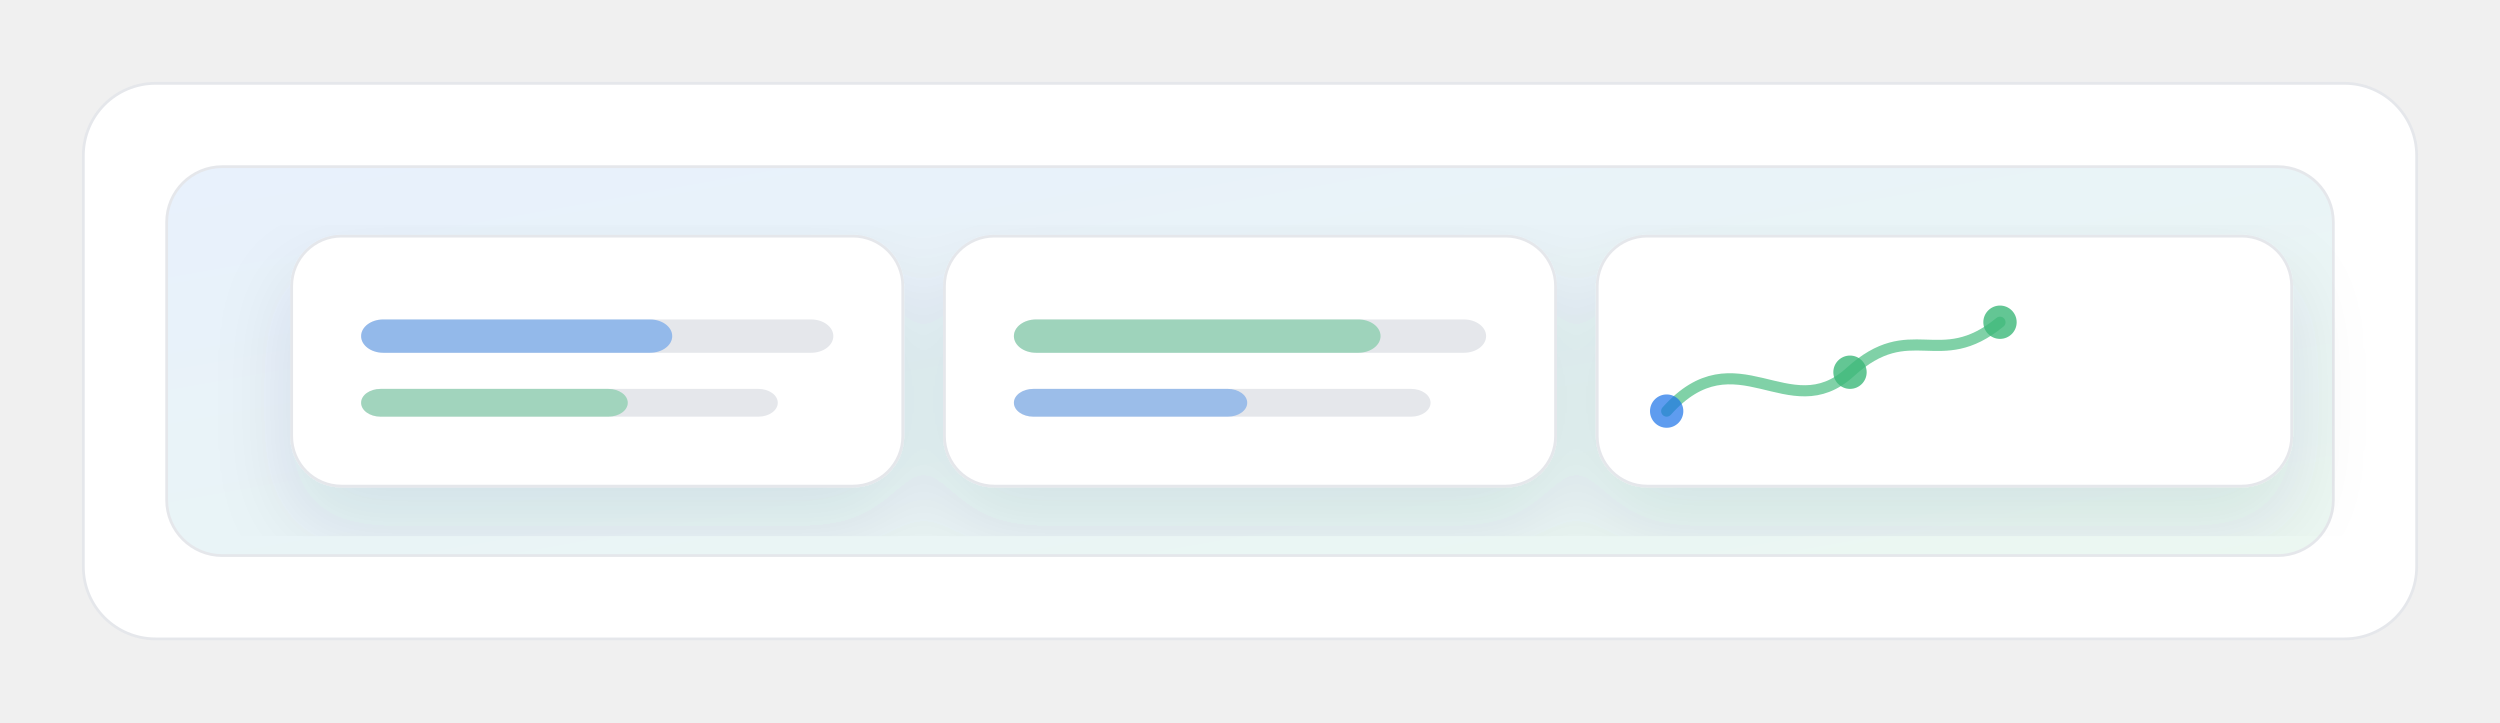
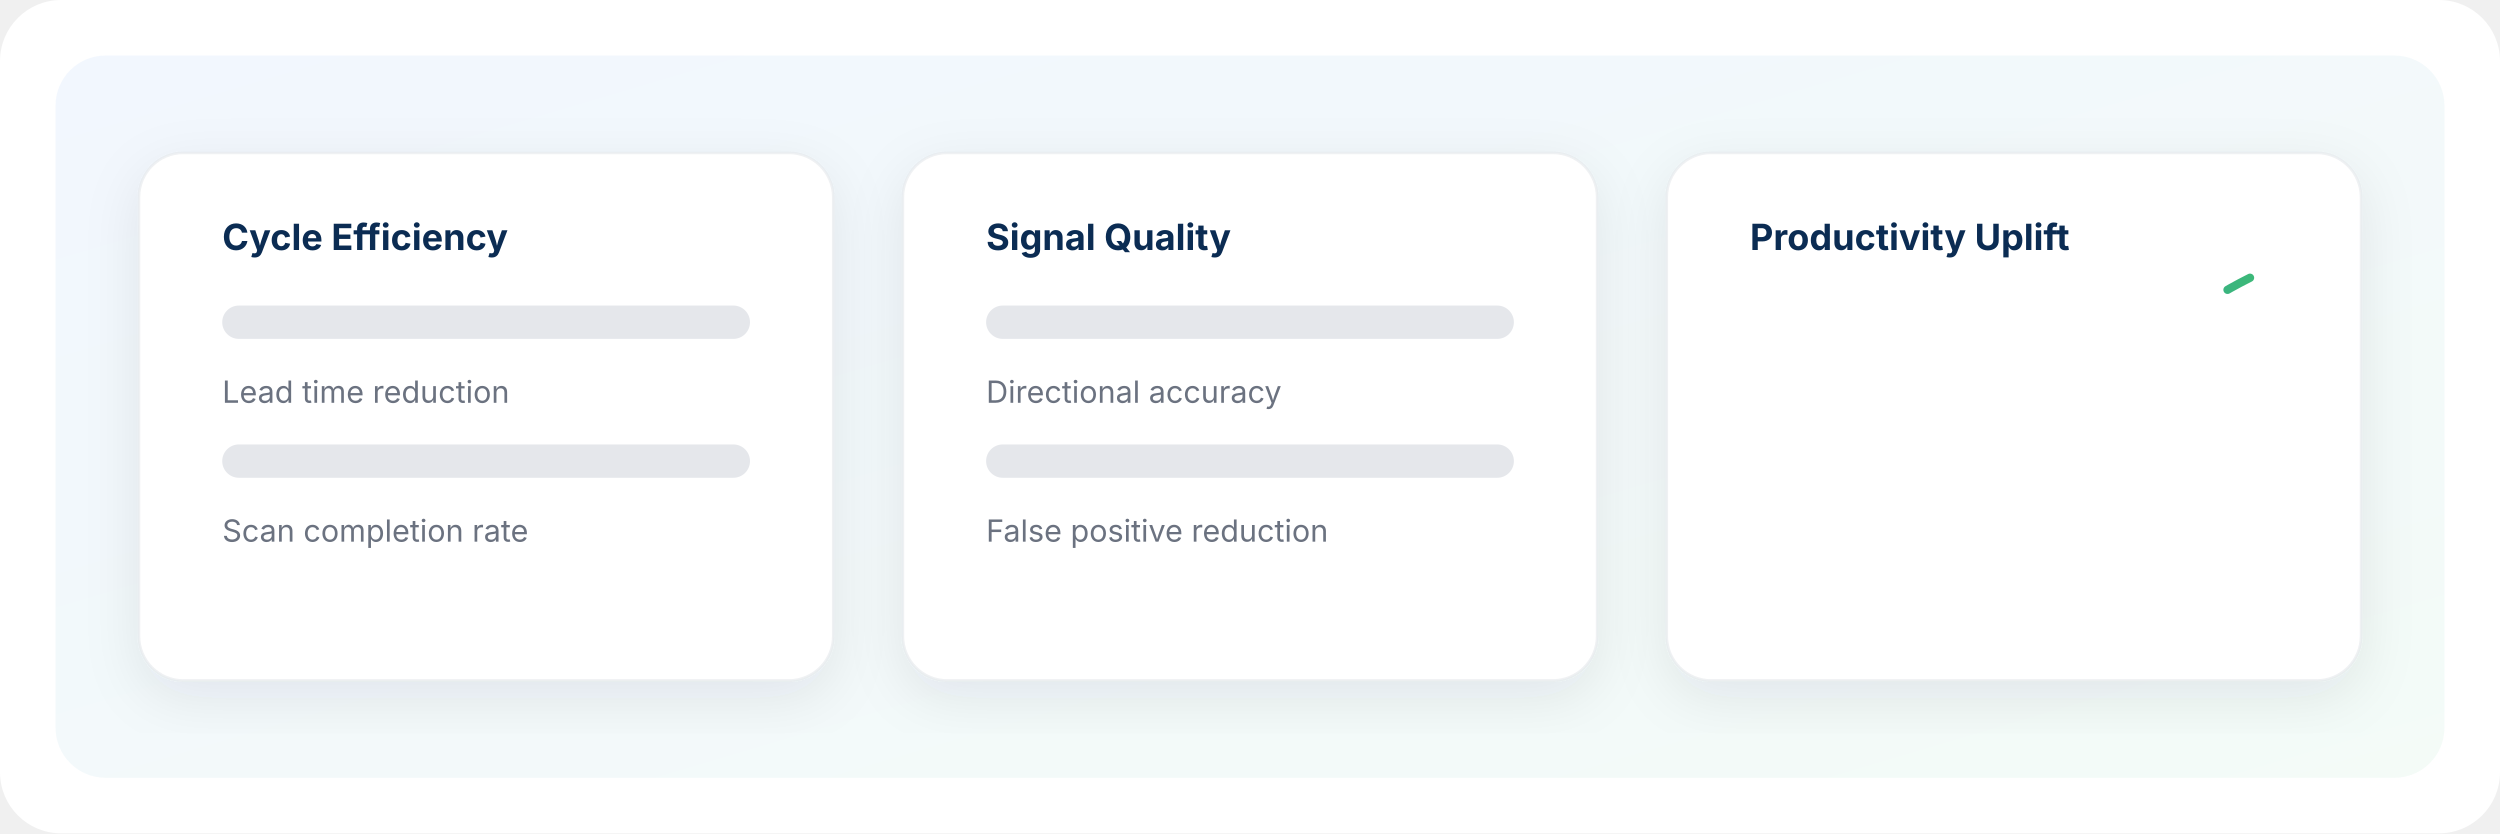
- <svg xmlns="http://www.w3.org/2000/svg" viewBox="0 0 900 260" role="img" aria-label="KPI impact snapshot">
+ <svg xmlns="http://www.w3.org/2000/svg" viewBox="0 0 900 300" role="img" aria-label="KPI impact snapshot">
  <defs>
-     <linearGradient id="bg" x1="0" y1="0" x2="1" y2="1">
-       <stop offset="0" stop-color="#1a73e8" stop-opacity="0.10" />
-       <stop offset="1" stop-color="#3cb879" stop-opacity="0.10" />
+     <linearGradient id="kpiBg" x1="0" y1="0" x2="1" y2="1">
+       <stop offset="0" stop-color="#1a73e8" stop-opacity="0.06" />
+       <stop offset="1" stop-color="#3cb879" stop-opacity="0.06" />
    </linearGradient>
-     <filter id="shadow" x="-20%" y="-20%" width="140%" height="140%">
-       <feDropShadow dx="0" dy="14" stdDeviation="14" flood-color="#0b2c53" flood-opacity="0.10" />
+     <linearGradient id="bar1" x1="0" y1="0" x2="1" y2="0">
+       <stop offset="0" stop-color="#1a73e8" />
+       <stop offset="1" stop-color="#2563eb" />
+     </linearGradient>
+     <linearGradient id="bar2" x1="0" y1="0" x2="1" y2="0">
+       <stop offset="0" stop-color="#3cb879" />
+       <stop offset="1" stop-color="#22c55e" />
+     </linearGradient>
+     <linearGradient id="lineGrad" x1="0" y1="0" x2="1" y2="0">
+       <stop offset="0" stop-color="#1a73e8" />
+       <stop offset="1" stop-color="#3cb879" />
+     </linearGradient>
+     <filter id="kpiShadow">
+       <feDropShadow dx="0" dy="6" stdDeviation="10" flood-color="#0b2c53" flood-opacity="0.08" />
    </filter>
  </defs>
-   <rect x="30" y="30" width="840" height="200" rx="26" fill="#ffffff" stroke="#e5e7eb" />
-   <rect x="60" y="60" width="780" height="140" rx="20" fill="url(#bg)" stroke="#e5e7eb" />
-   <g filter="url(#shadow)">
-     <rect x="105" y="85" width="220" height="90" rx="18" fill="#ffffff" stroke="#e5e7eb" />
-     <rect x="340" y="85" width="220" height="90" rx="18" fill="#ffffff" stroke="#e5e7eb" />
-     <rect x="575" y="85" width="250" height="90" rx="18" fill="#ffffff" stroke="#e5e7eb" />
+   <rect width="900" height="300" rx="22" fill="#ffffff" />
+   <rect x="20" y="20" width="860" height="260" rx="18" fill="url(#kpiBg)" />
+   <g filter="url(#kpiShadow)">
+     <rect x="50" y="55" width="250" height="190" rx="16" fill="#ffffff" stroke="#e5e7eb" stroke-opacity="0.6" />
  </g>
-   <g>
-     <rect x="130" y="115" width="170" height="12" rx="8" fill="#e5e7eb" />
-     <rect x="130" y="115" width="112" height="12" rx="8" fill="#1a73e8" fill-opacity="0.40" />
-     <rect x="130" y="140" width="150" height="10" rx="7" fill="#e5e7eb" />
-     <rect x="130" y="140" width="96" height="10" rx="7" fill="#3cb879" fill-opacity="0.40" />
-     <rect x="365" y="115" width="170" height="12" rx="8" fill="#e5e7eb" />
-     <rect x="365" y="115" width="132" height="12" rx="8" fill="#3cb879" fill-opacity="0.42" />
-     <rect x="365" y="140" width="150" height="10" rx="7" fill="#e5e7eb" />
-     <rect x="365" y="140" width="84" height="10" rx="7" fill="#1a73e8" fill-opacity="0.36" />
-     <path d="M600 148c25-28 44 6 66-14s32 0 54-18" fill="none" stroke="#3cb879" stroke-opacity="0.65" stroke-width="4" stroke-linecap="round" />
-     <circle cx="600" cy="148" r="6" fill="#1a73e8" fill-opacity="0.70" />
-     <circle cx="666" cy="134" r="6" fill="#3cb879" fill-opacity="0.80" />
-     <circle cx="720" cy="116" r="6" fill="#3cb879" fill-opacity="0.80" />
+   <text x="80" y="90" font-family="Inter,system-ui,sans-serif" font-size="13" font-weight="700" fill="#0b2c53">Cycle Efficiency</text>
+   <rect x="80" y="110" width="190" height="12" rx="6" fill="#e5e7eb" />
+   <rect x="80" y="110" width="0" height="12" rx="6" fill="url(#bar1)" opacity="0.7">
+     <animate attributeName="width" from="0" to="155" dur="1.2s" fill="freeze" begin="0.5s" />
+   </rect>
+   <text x="80" y="145" font-family="Inter,system-ui,sans-serif" font-size="11" fill="#6b7280">Lead time reduction</text>
+   <rect x="80" y="160" width="190" height="12" rx="6" fill="#e5e7eb" />
+   <rect x="80" y="160" width="0" height="12" rx="6" fill="url(#bar2)" opacity="0.7">
+     <animate attributeName="width" from="0" to="130" dur="1.2s" fill="freeze" begin="0.7s" />
+   </rect>
+   <text x="80" y="195" font-family="Inter,system-ui,sans-serif" font-size="11" fill="#6b7280">Scan completion rate</text>
+   <text x="245" y="228" text-anchor="end" font-family="Inter,system-ui,sans-serif" font-size="22" font-weight="800" fill="#1a73e8" opacity="0">
+     82%<animate attributeName="opacity" from="0" to="1" dur="0.4s" fill="freeze" begin="1.2s" />
+   </text>
+   <g filter="url(#kpiShadow)">
+     <rect x="325" y="55" width="250" height="190" rx="16" fill="#ffffff" stroke="#e5e7eb" stroke-opacity="0.6" />
+   </g>
+   <text x="355" y="90" font-family="Inter,system-ui,sans-serif" font-size="13" font-weight="700" fill="#0b2c53">Signal Quality</text>
+   <rect x="355" y="110" width="190" height="12" rx="6" fill="#e5e7eb" />
+   <rect x="355" y="110" width="0" height="12" rx="6" fill="url(#bar2)" opacity="0.7">
+     <animate attributeName="width" from="0" to="170" dur="1.2s" fill="freeze" begin="0.6s" />
+   </rect>
+   <text x="355" y="145" font-family="Inter,system-ui,sans-serif" font-size="11" fill="#6b7280">Directional accuracy</text>
+   <rect x="355" y="160" width="190" height="12" rx="6" fill="#e5e7eb" />
+   <rect x="355" y="160" width="0" height="12" rx="6" fill="url(#bar1)" opacity="0.7">
+     <animate attributeName="width" from="0" to="100" dur="1.2s" fill="freeze" begin="0.8s" />
+   </rect>
+   <text x="355" y="195" font-family="Inter,system-ui,sans-serif" font-size="11" fill="#6b7280">False positive reduction</text>
+   <text x="520" y="228" text-anchor="end" font-family="Inter,system-ui,sans-serif" font-size="22" font-weight="800" fill="#3cb879" opacity="0">
+     91%<animate attributeName="opacity" from="0" to="1" dur="0.4s" fill="freeze" begin="1.3s" />
+   </text>
+   <g filter="url(#kpiShadow)">
+     <rect x="600" y="55" width="250" height="190" rx="16" fill="#ffffff" stroke="#e5e7eb" stroke-opacity="0.6" />
+   </g>
+   <text x="630" y="90" font-family="Inter,system-ui,sans-serif" font-size="13" font-weight="700" fill="#0b2c53">Productivity Uplift</text>
+   <path d="M630 200 C660 180,680 195,700 170 S740 140,760 130 S790 110,810 100" fill="none" stroke="url(#lineGrad)" stroke-width="3" stroke-linecap="round" stroke-dasharray="200" stroke-dashoffset="200">
+     <animate attributeName="stroke-dashoffset" from="200" to="0" dur="1.5s" fill="freeze" begin="0.8s" />
+   </path>
+   <circle cx="630" cy="200" r="5" fill="#1a73e8" opacity="0">
+     <animate attributeName="opacity" from="0" to="1" dur="0.3s" fill="freeze" begin="1s" />
+   </circle>
+   <circle cx="700" cy="170" r="5" fill="#2563eb" opacity="0">
+     <animate attributeName="opacity" from="0" to="1" dur="0.3s" fill="freeze" begin="1.3s" />
+   </circle>
+   <circle cx="760" cy="130" r="5" fill="#3cb879" opacity="0">
+     <animate attributeName="opacity" from="0" to="1" dur="0.3s" fill="freeze" begin="1.6s" />
+   </circle>
+   <circle cx="810" cy="100" r="6" fill="#22c55e" opacity="0">
+     <animate attributeName="opacity" from="0" to="1" dur="0.3s" fill="freeze" begin="1.8s" />
+   </circle>
+   <g opacity="0" transform="translate(810,100)">
+     <animate attributeName="opacity" from="0" to="1" dur="0.3s" fill="freeze" begin="2s" />
+     <path d="M12-8 L12-20 L8-16 M12-20 L16-16" stroke="#22c55e" stroke-width="2" stroke-linecap="round" fill="none" />
+     <text x="6" y="-22" font-family="Inter,system-ui,sans-serif" font-size="11" font-weight="700" fill="#22c55e">3x</text>
  </g>
</svg>
